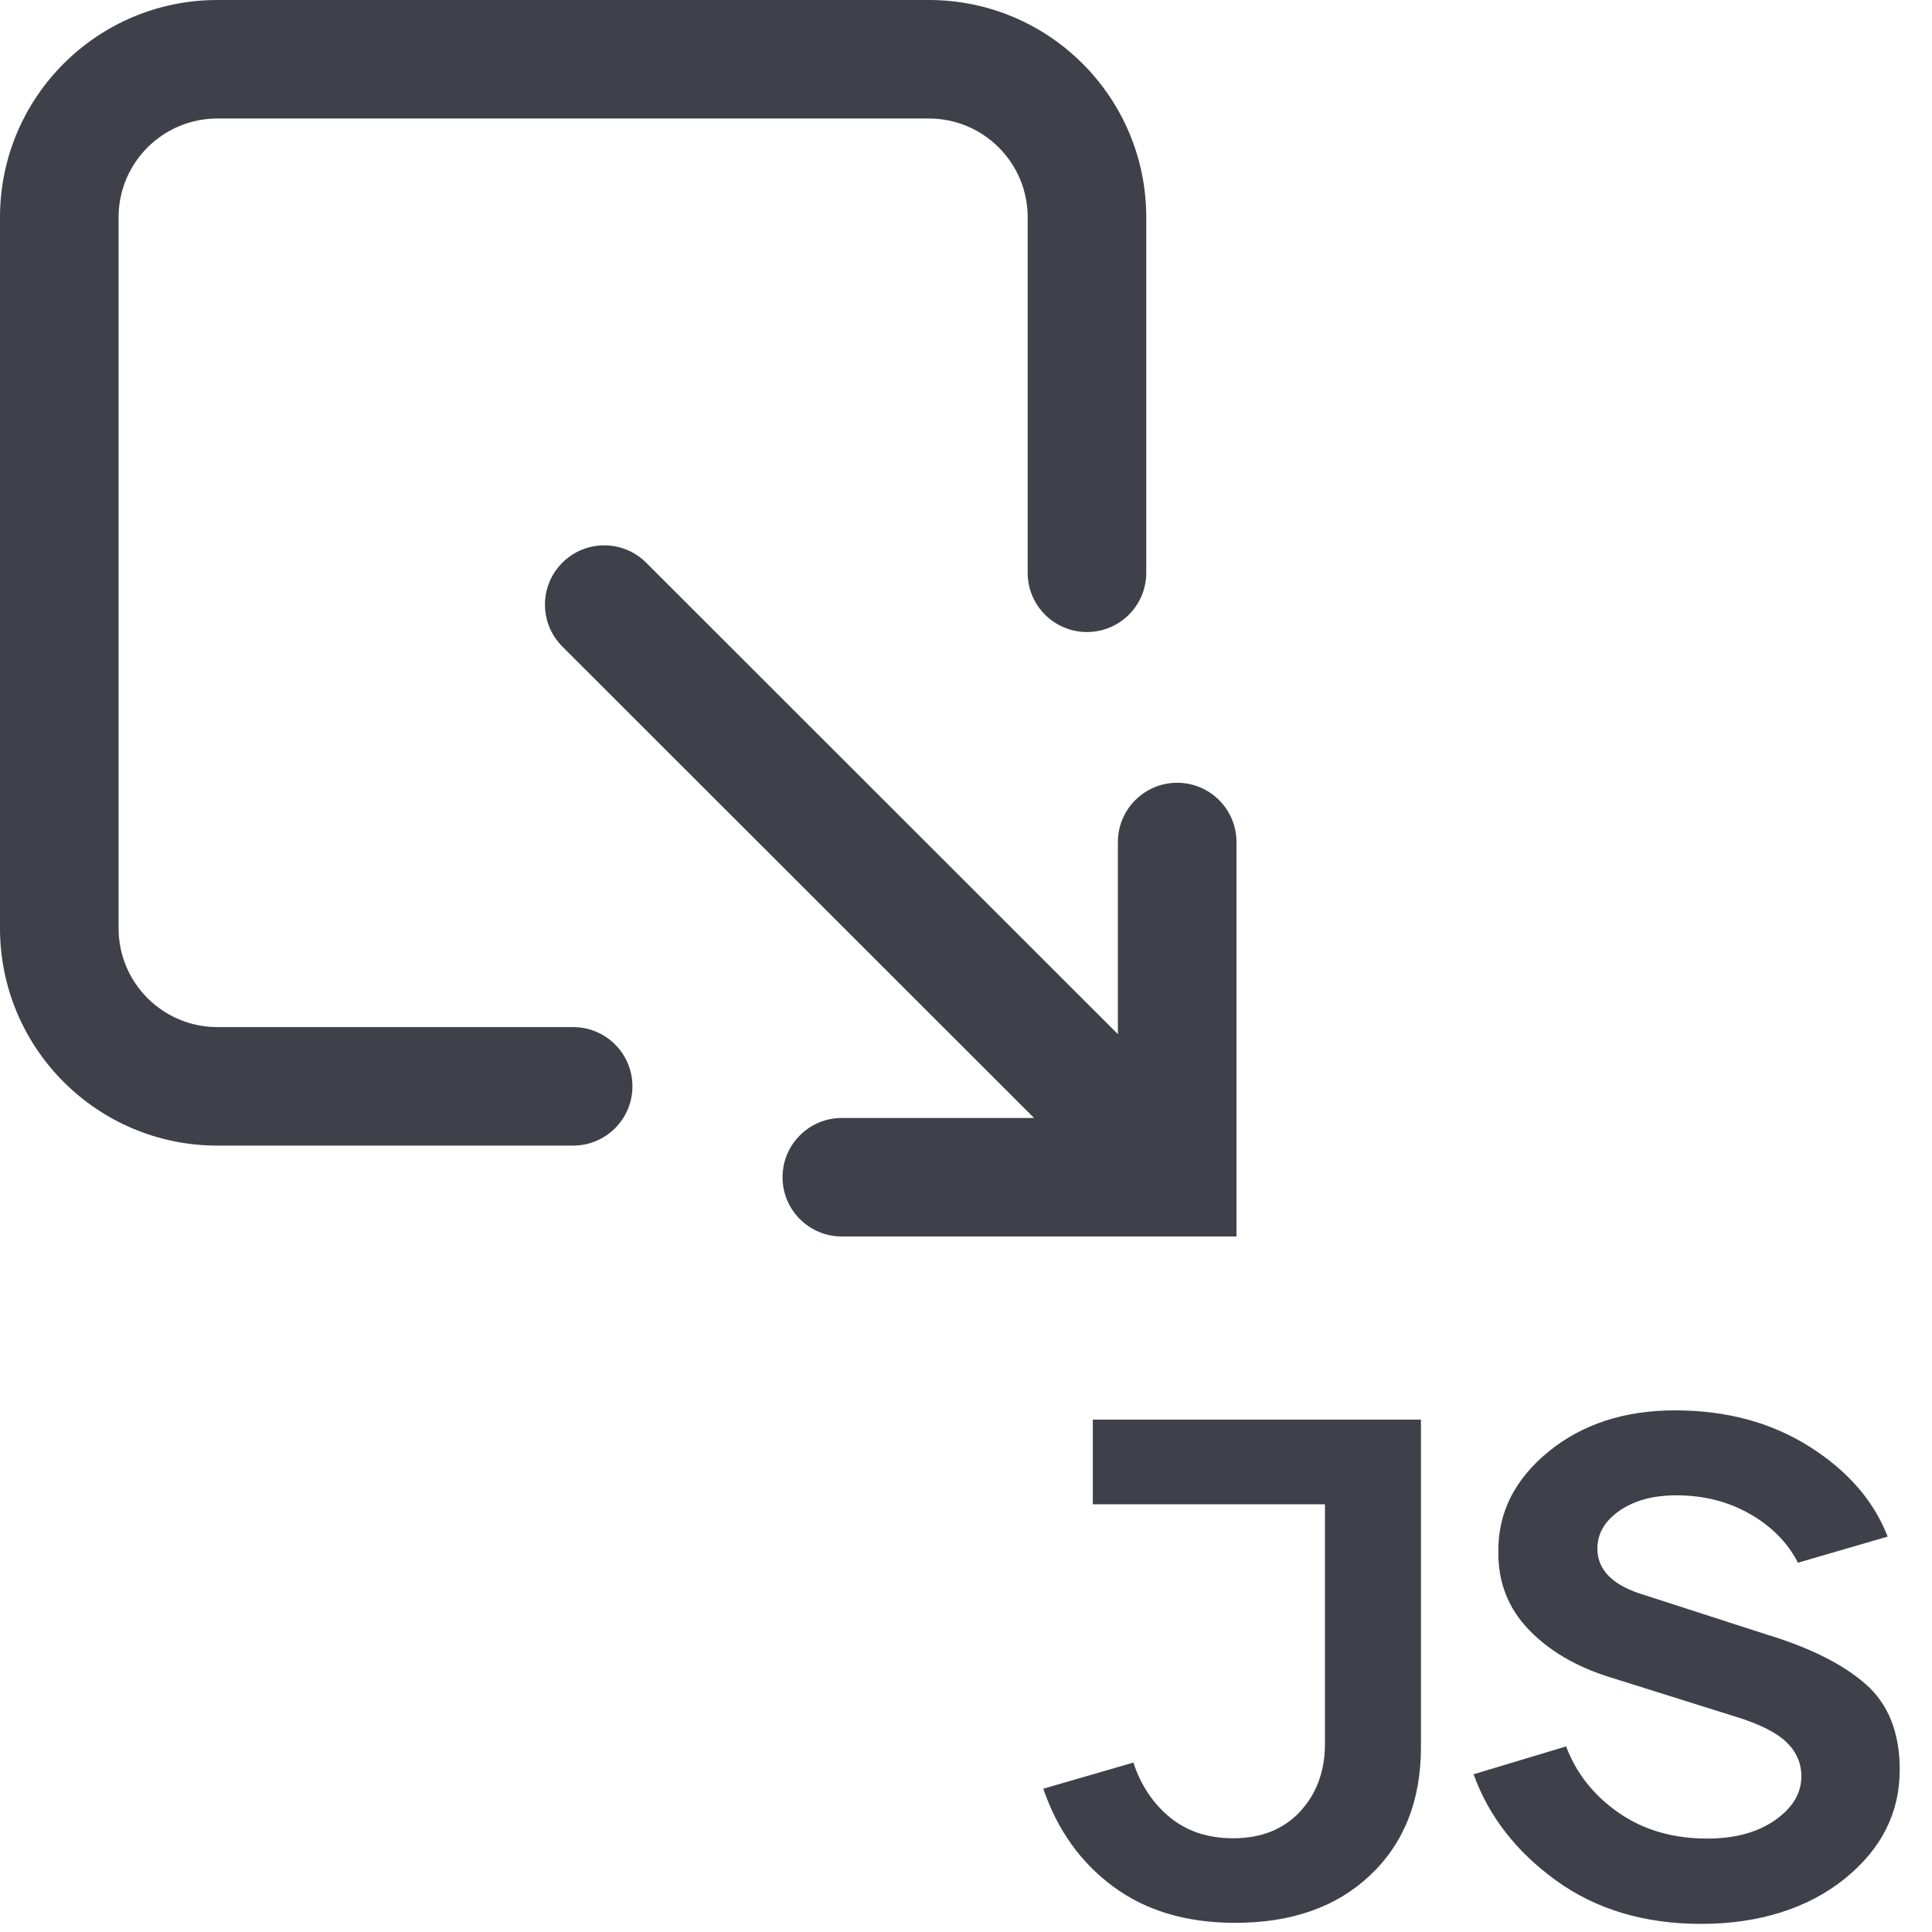
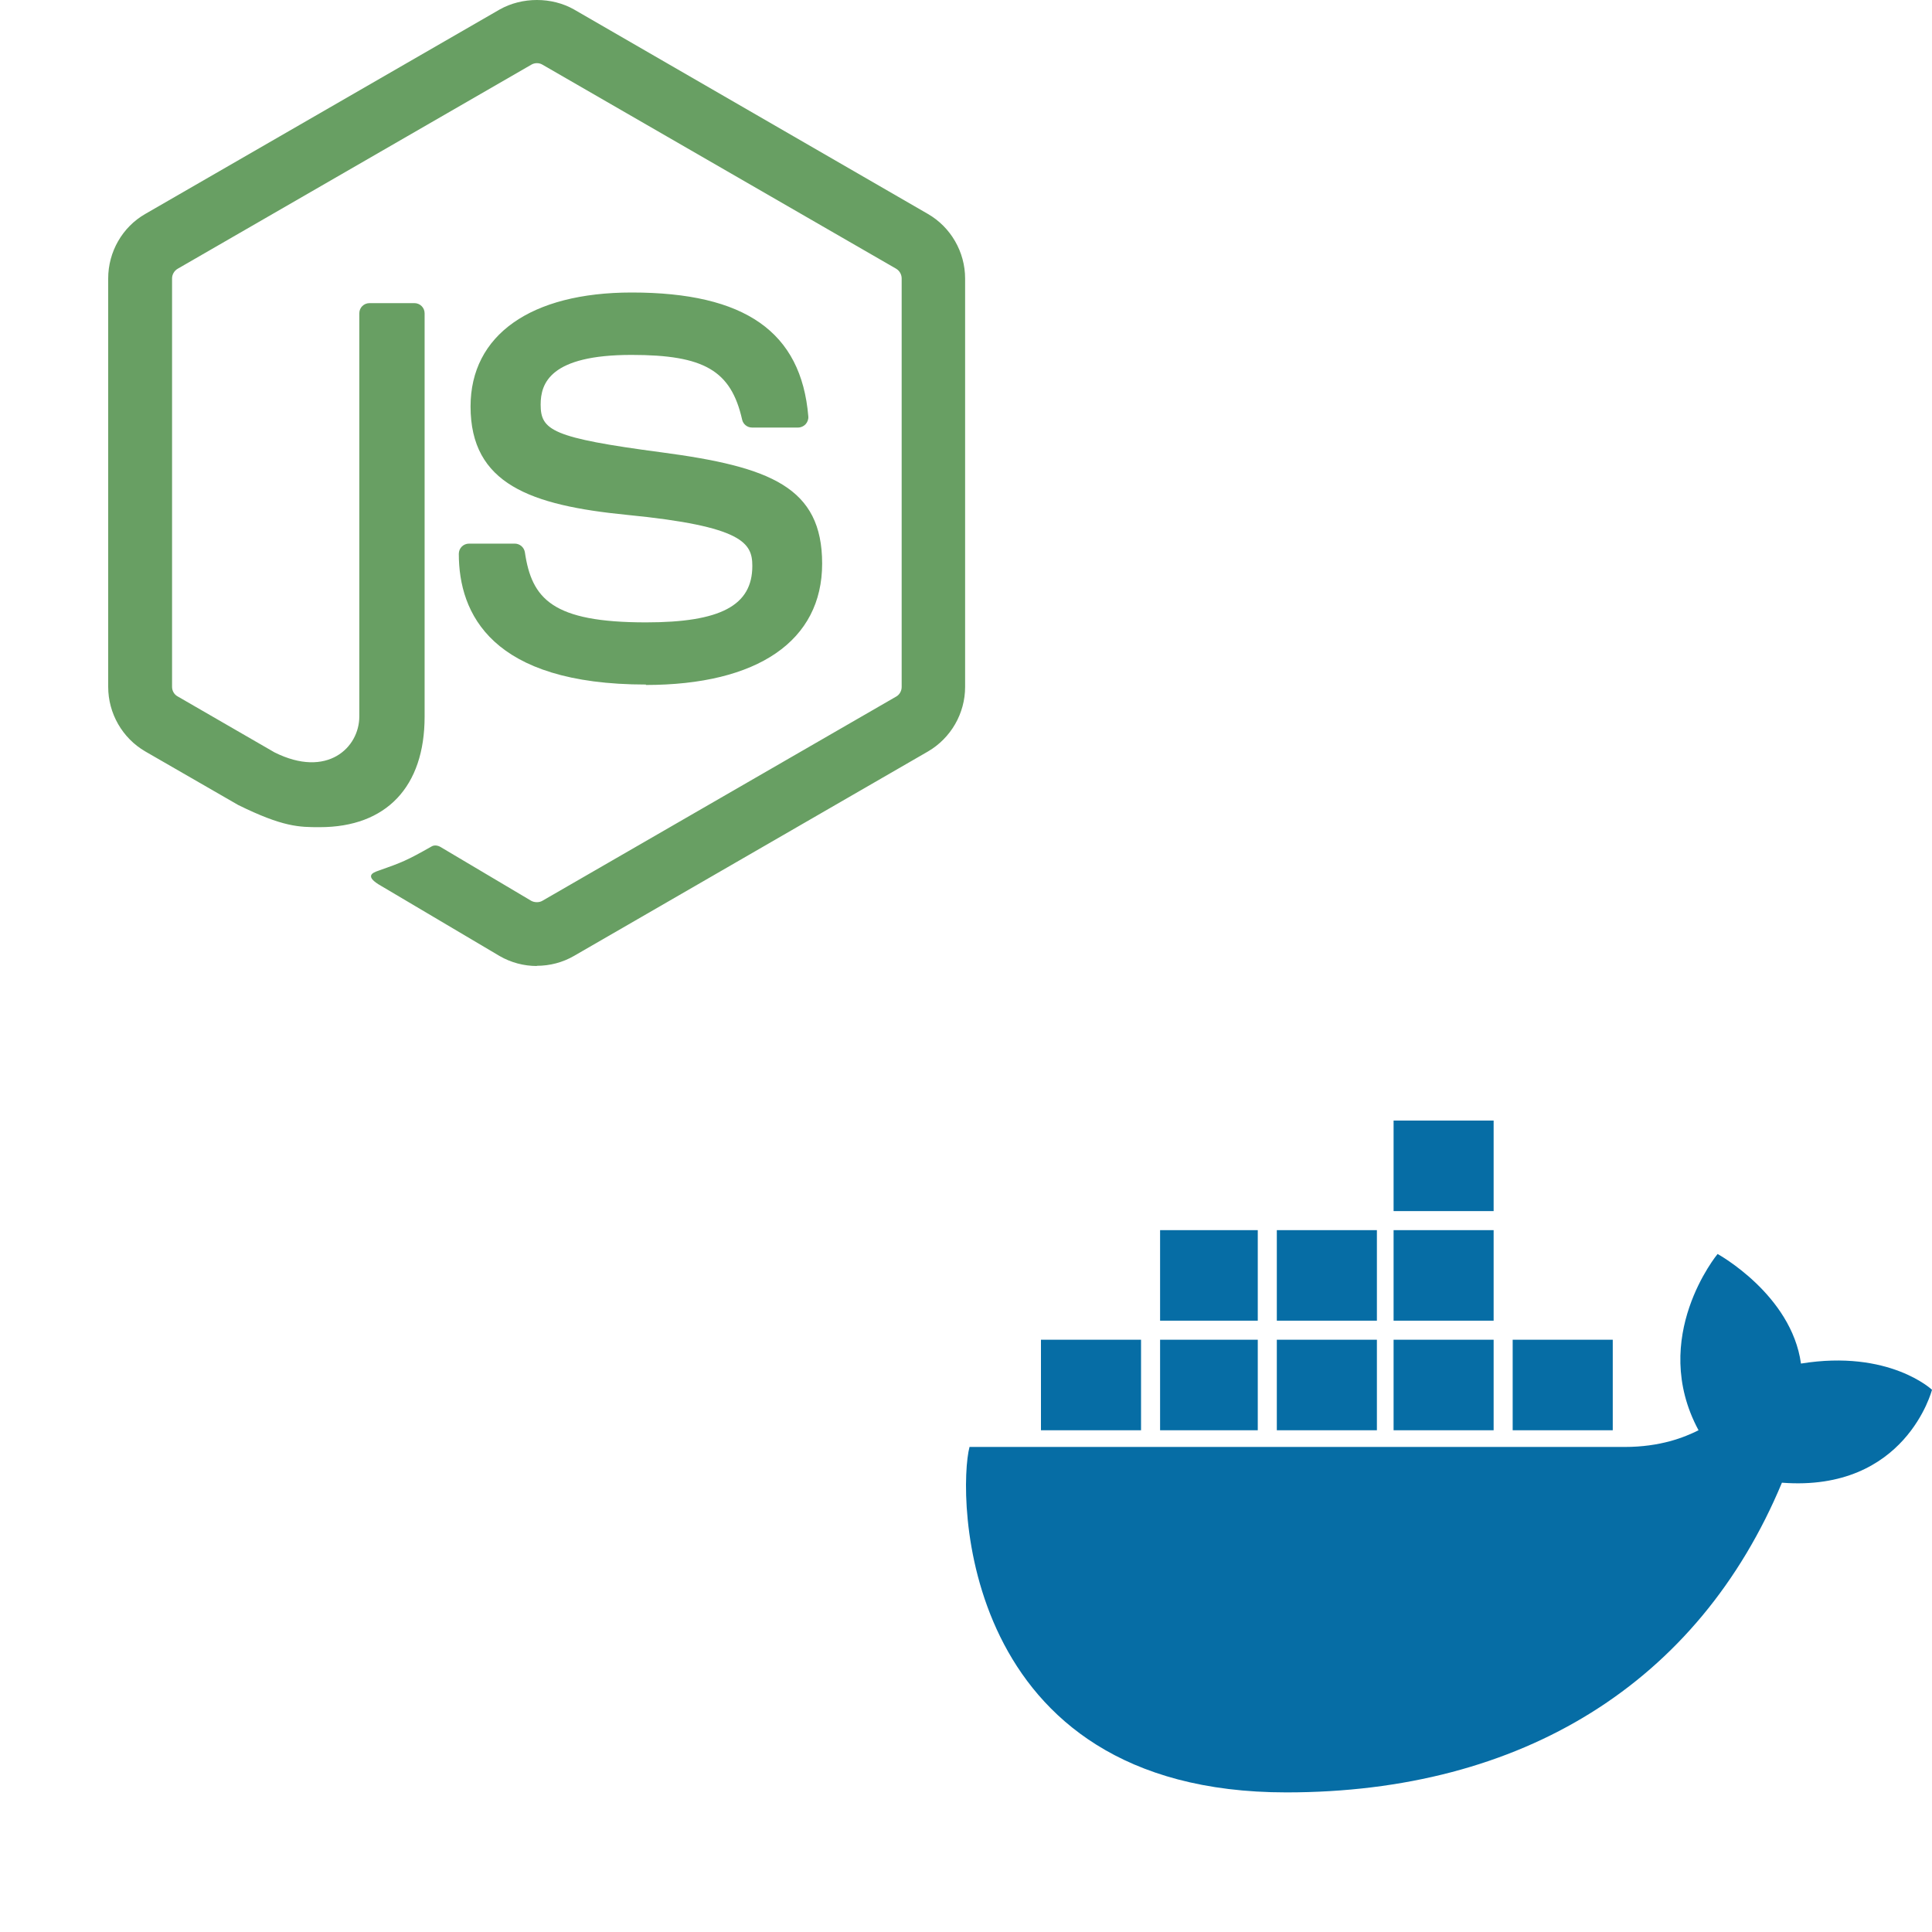
<svg xmlns="http://www.w3.org/2000/svg" width="50" height="50" viewBox="0 0 50 50" fill="none">
-   <path fill-rule="evenodd" clip-rule="evenodd" d="M5.626 29.648C2.519 29.648 -2.12868e-07 27.13 -3.48609e-07 24.025L-1.15298e-06 5.623C-1.28872e-06 2.517 2.519 -1.10103e-07 5.626 -2.45922e-07L24.039 -1.05076e-06C27.146 -1.18658e-06 29.665 2.517 29.665 5.623L29.665 14.824C29.665 15.671 28.978 16.357 28.13 16.357C27.283 16.357 26.596 15.671 26.596 14.824L26.596 5.623C26.596 4.211 25.451 3.067 24.039 3.067L5.626 3.067C4.214 3.067 3.069 4.211 3.069 5.623L3.069 24.025C3.069 25.436 4.214 26.581 5.626 26.581L14.832 26.581C15.68 26.581 16.367 27.267 16.367 28.114C16.367 28.961 15.68 29.648 14.832 29.648L5.626 29.648ZM20.252 30.466C20.252 29.62 20.939 28.933 21.786 28.933L26.761 28.933L14.553 16.732C13.954 16.133 13.954 15.162 14.553 14.563C15.152 13.964 16.123 13.964 16.723 14.563L28.931 26.764L28.931 21.792C28.931 20.945 29.618 20.258 30.466 20.258C31.313 20.258 32 20.945 32 21.792L32 30.466L32 32L30.466 32L21.786 32C20.939 32 20.252 31.313 20.252 30.466Z" fill="#40404B" />
-   <path fill-rule="evenodd" clip-rule="evenodd" d="M40.272 48.668C41.305 49.416 42.56 49.79 44.029 49.79C45.533 49.79 46.806 49.38 47.749 48.615C48.693 47.849 49.165 46.915 49.165 45.802C49.165 44.841 48.871 44.102 48.284 43.586C47.696 43.069 46.842 42.642 45.729 42.304L42.56 41.28C41.75 41.04 41.34 40.639 41.34 40.078C41.34 39.696 41.527 39.366 41.91 39.099C42.293 38.832 42.782 38.699 43.388 38.699C44.091 38.699 44.723 38.859 45.284 39.179C45.845 39.5 46.263 39.918 46.53 40.443L48.853 39.767C48.488 38.832 47.812 38.058 46.824 37.435C45.836 36.812 44.678 36.5 43.352 36.5C42.044 36.5 40.949 36.856 40.076 37.568C39.204 38.28 38.768 39.144 38.777 40.15C38.768 40.942 39.026 41.609 39.551 42.161C40.076 42.713 40.78 43.132 41.67 43.408L44.928 44.431C45.542 44.618 45.978 44.841 46.236 45.09C46.494 45.339 46.619 45.633 46.619 45.971C46.619 46.407 46.397 46.781 45.943 47.102C45.489 47.422 44.901 47.582 44.18 47.582C43.299 47.582 42.533 47.36 41.892 46.915C41.251 46.47 40.797 45.9 40.53 45.197L38.136 45.918C38.528 47.004 39.24 47.921 40.272 48.668ZM36.774 45.215V36.74H28.282V38.93H34.29V45.126C34.29 45.829 34.077 46.416 33.65 46.879C33.222 47.342 32.644 47.574 31.914 47.574C31.264 47.574 30.721 47.395 30.285 47.039C29.849 46.683 29.528 46.212 29.332 45.615L27 46.292C27.365 47.36 27.97 48.206 28.816 48.829C29.662 49.452 30.712 49.763 31.967 49.763C33.427 49.763 34.593 49.354 35.465 48.526C36.338 47.698 36.774 46.594 36.774 45.215Z" fill="#40404B" />
+   <path fill-rule="evenodd" clip-rule="evenodd" d="M38.655 31.343H36.066V29H38.655V31.343ZM32.551 34.179H30.023V31.836H32.551V34.179ZM35.634 34.179H33.044V31.836H35.634V34.179ZM38.655 34.179H36.066V31.836H38.655V34.179ZM29.53 37.015H26.94V34.672H29.53V37.015ZM32.551 37.015H30.023V34.672H32.551V37.015ZM35.634 37.015H33.044V34.672H35.634V37.015ZM38.655 37.015H36.066V34.672H38.655V37.015ZM41.738 37.015H39.148V34.672H41.738V37.015Z" fill="#066DA5" />
+   <path d="M50 35.967C50 35.967 48.89 34.919 46.609 35.289C46.362 33.501 44.451 32.453 44.451 32.453C44.451 32.453 42.663 34.611 43.958 37.015C43.588 37.2 42.971 37.447 42.046 37.447H25.091C24.782 38.618 24.782 46.387 33.291 46.387C39.395 46.387 43.958 43.551 46.116 38.372C49.322 38.618 50 35.967 50 35.967Z" fill="#066DA5" />
+   <path fill-rule="evenodd" clip-rule="evenodd" d="M12.932 24.743C13.225 24.912 13.558 25 13.893 25L13.892 24.995C14.231 24.995 14.564 24.908 14.857 24.738L24.016 19.448C24.607 19.104 24.977 18.465 24.977 17.779V7.208C24.977 6.52 24.607 5.88 24.016 5.538L14.857 0.246C14.281 -0.082 13.511 -0.082 12.931 0.246L3.761 5.536C3.167 5.875 2.8 6.518 2.8 7.205V17.777C2.8 18.462 3.167 19.104 3.761 19.448L6.164 20.833C7.329 21.407 7.746 21.407 8.276 21.407C9.998 21.407 10.989 20.363 10.989 18.547V8.109C10.989 7.96 10.869 7.845 10.725 7.845H9.565C9.416 7.845 9.299 7.96 9.299 8.109V18.542C9.299 19.35 8.466 20.152 7.104 19.471L4.596 18.022C4.508 17.974 4.453 17.878 4.453 17.777V7.205C4.453 7.105 4.51 7.006 4.599 6.955L13.754 1.672C13.839 1.622 13.951 1.622 14.036 1.672L23.193 6.955C23.28 7.008 23.335 7.102 23.335 7.208V17.779C23.335 17.88 23.28 17.978 23.195 18.026L14.034 23.314C13.955 23.36 13.835 23.36 13.75 23.314L11.401 21.92C11.331 21.879 11.241 21.865 11.173 21.904C10.523 22.273 10.399 22.321 9.79 22.535C9.64 22.587 9.417 22.677 9.874 22.933L12.932 24.743ZM11.874 14.333C11.874 15.876 12.714 17.716 16.722 17.716L16.709 17.727C19.612 17.727 21.277 16.582 21.277 14.587C21.277 12.608 19.94 12.081 17.124 11.707C14.281 11.331 13.992 11.136 13.992 10.469C13.992 9.919 14.237 9.185 16.344 9.185C18.227 9.185 18.919 9.591 19.206 10.859C19.231 10.978 19.339 11.065 19.463 11.065H20.653C20.727 11.065 20.798 11.033 20.848 10.98C20.898 10.925 20.926 10.852 20.919 10.776C20.736 8.589 19.282 7.57 16.349 7.57C13.737 7.57 12.178 8.671 12.178 10.519C12.178 12.526 13.728 13.079 16.237 13.326C19.236 13.62 19.47 14.058 19.47 14.647C19.47 15.671 18.649 16.107 16.718 16.107C14.294 16.107 13.762 15.499 13.584 14.293C13.563 14.164 13.453 14.069 13.322 14.069H12.139C11.992 14.069 11.874 14.186 11.874 14.333Z" fill="#689F63" />
</svg>
